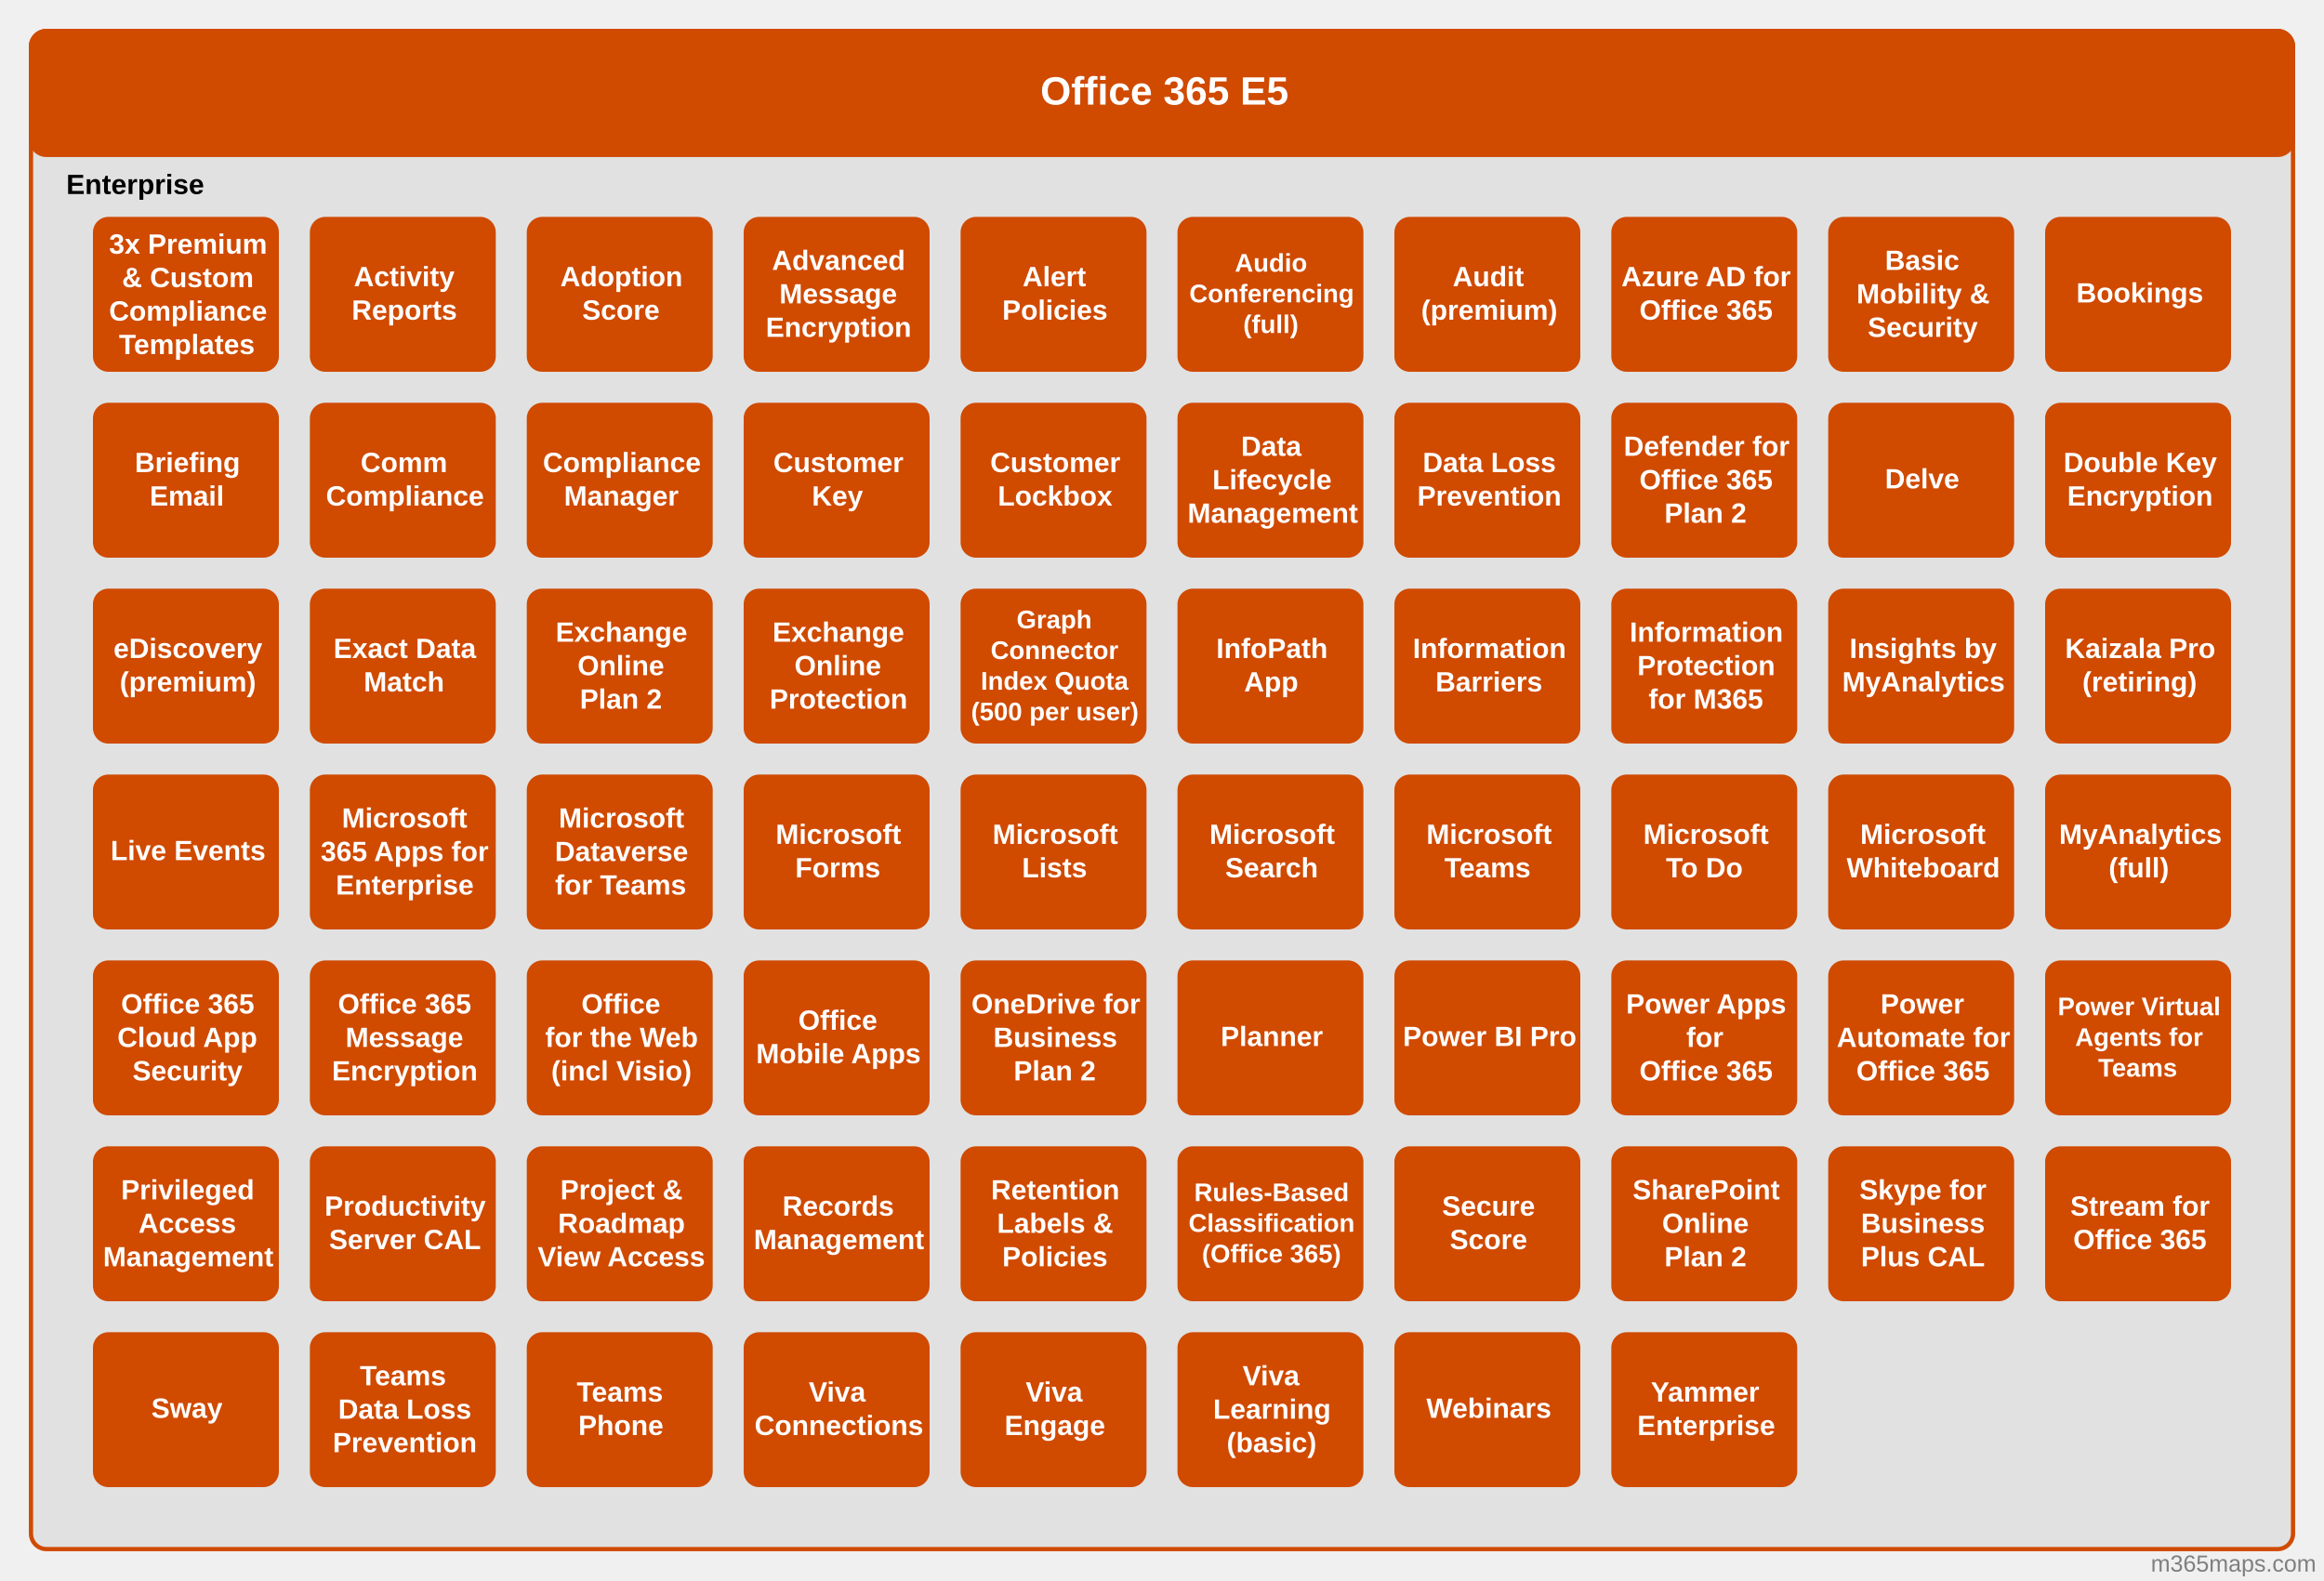
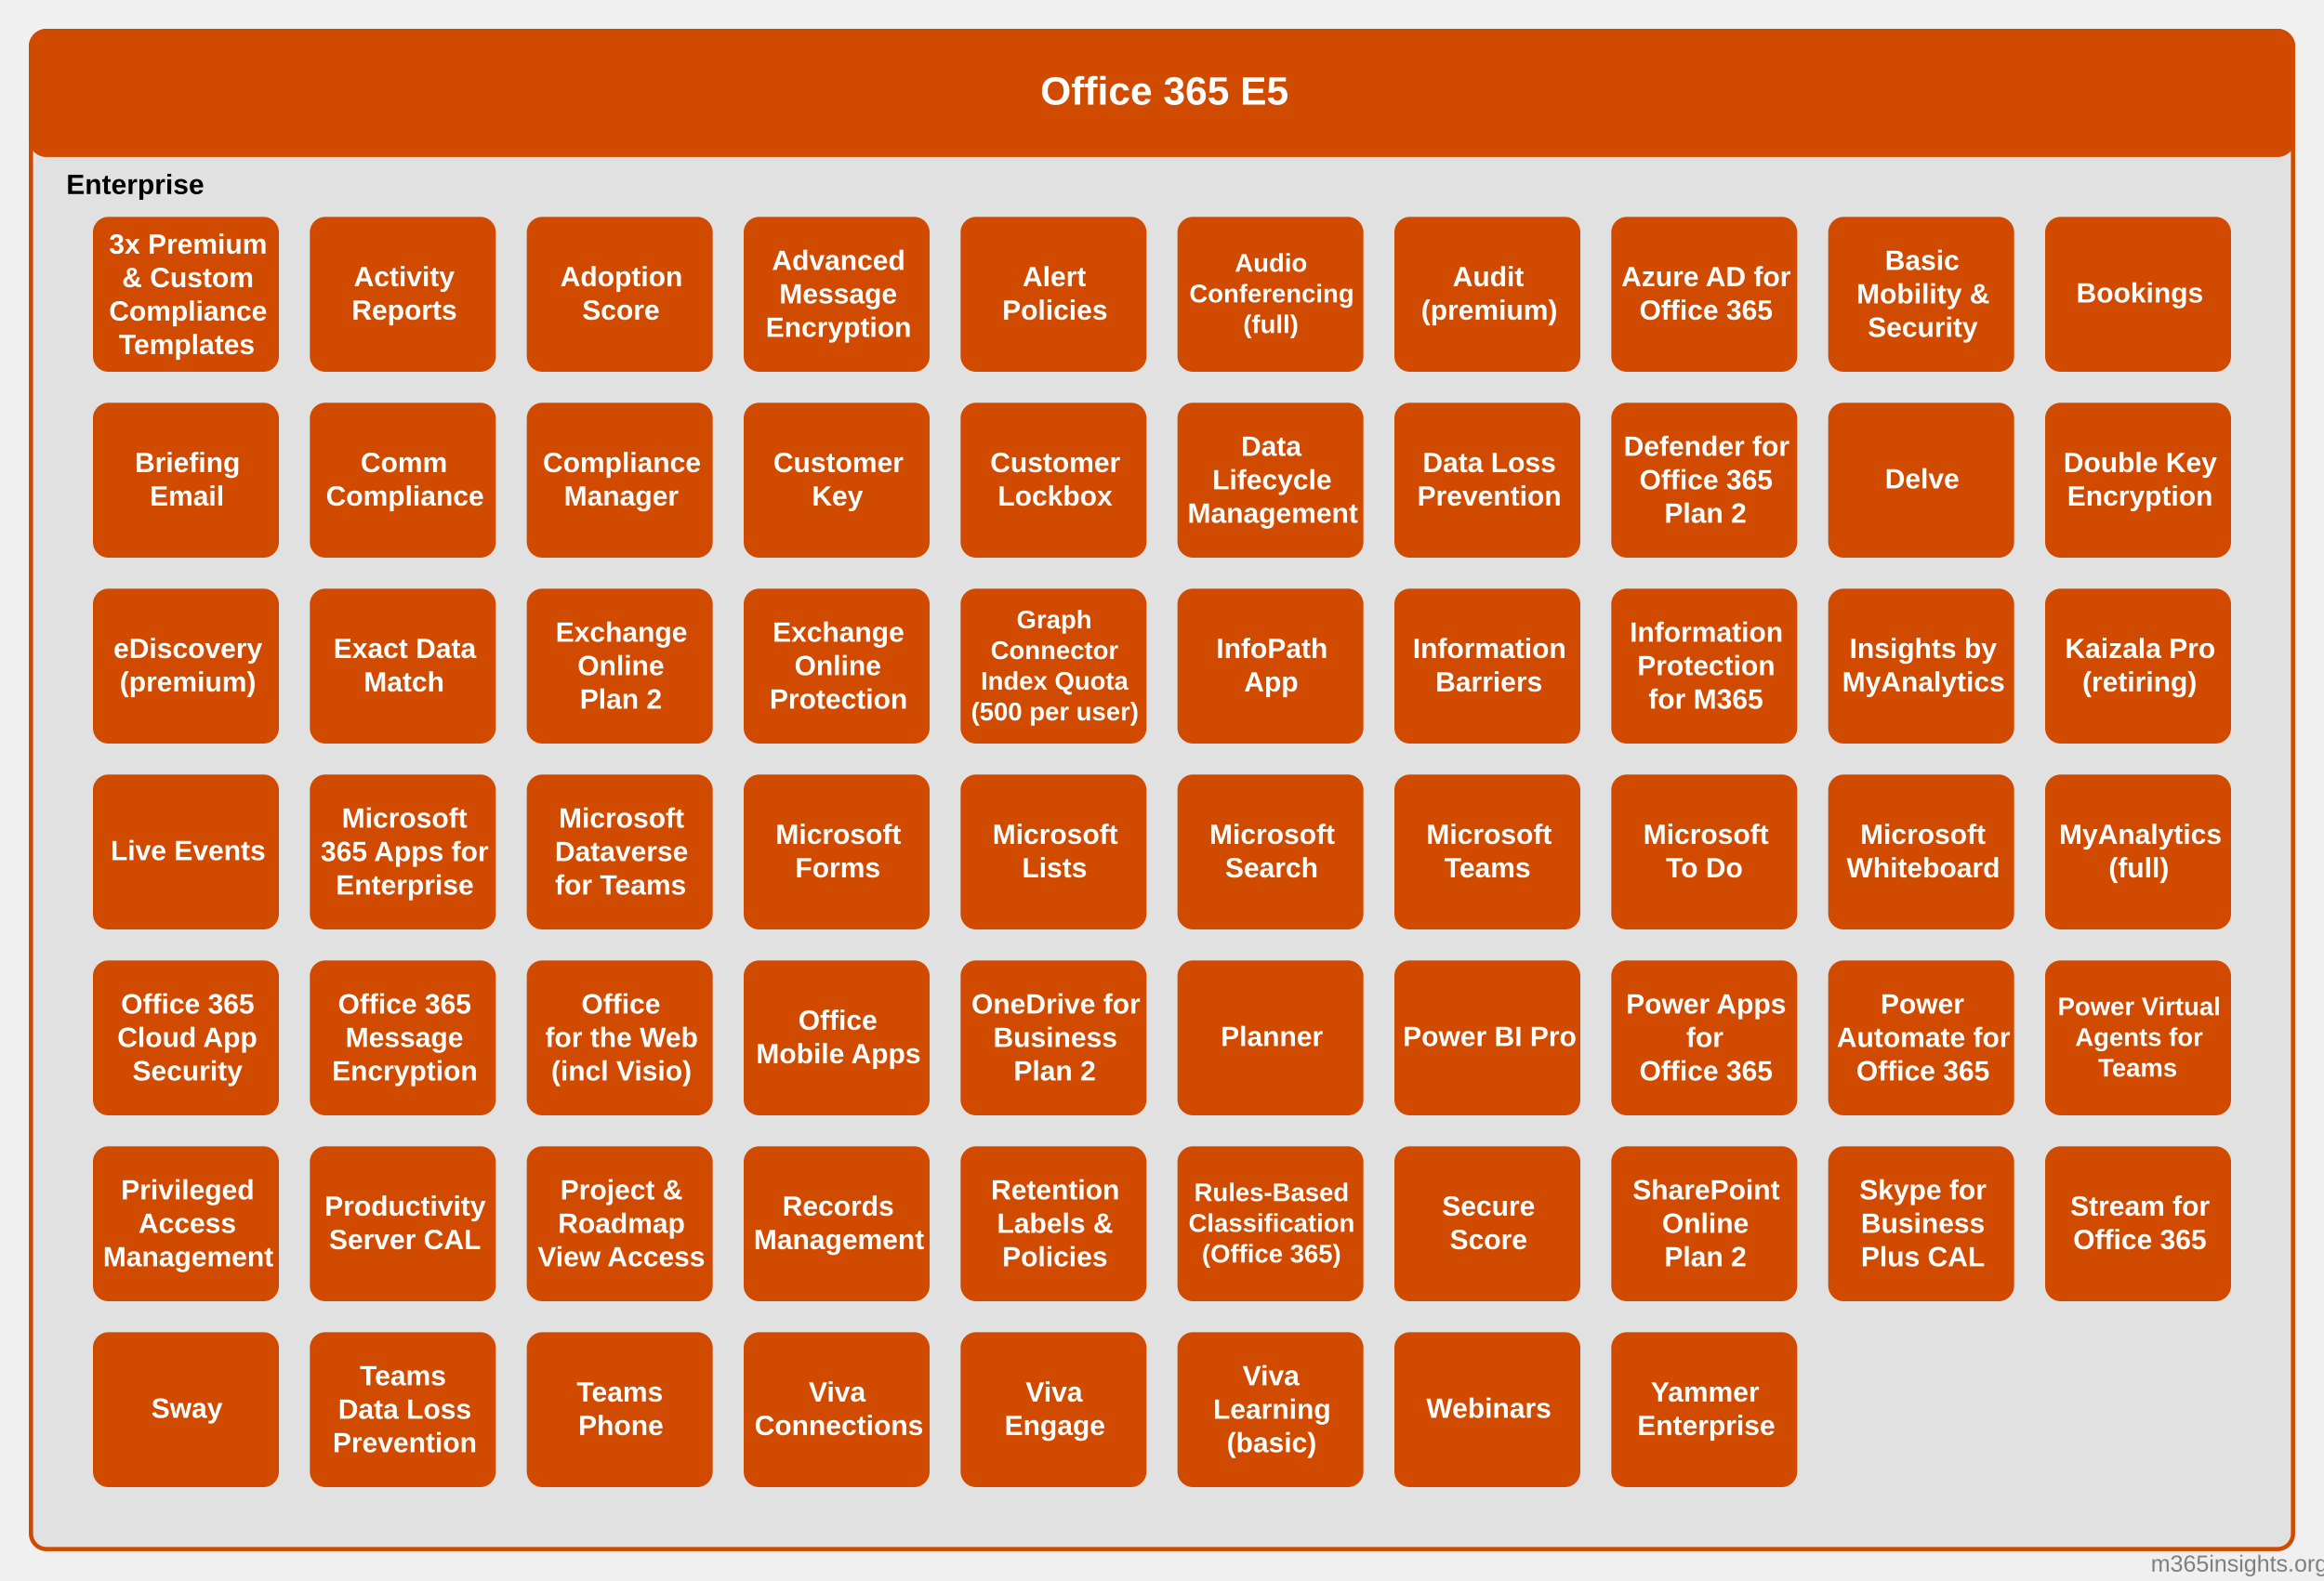
<svg xmlns="http://www.w3.org/2000/svg" width="1200" height="816" viewBox="0 0 1200 816" class="a">
  <style>
.b {fill:#a5a5a5;fill-opacity:0.2;stroke:#d04a00;stroke-linecap:round;stroke-linejoin:round;stroke-width:2.2}
.c {fill:#d04a00;stroke:#d04a00;stroke-linecap:round;stroke-linejoin:round;stroke-width:2.2}
.d {fill:#ffffff;font-family:Arial;font-size:1.7em;font-weight:bold}
.e {fill:none;stroke:none;stroke-linecap:round;stroke-linejoin:round;stroke-width:1}
.f {fill:#000000;font-family:Arial;font-size:1.2em;font-weight:bold}
.g {fill:#d04a00;stroke:none;stroke-linecap:round;stroke-linejoin:round;stroke-width:1}
.h {fill:#ffffff;font-family:Arial;font-size:1.2em;font-weight:bold}
.i {font-size:1em}
.j {fill:#ffffff;font-family:Arial;font-size:1.1em;font-weight:bold}
.k {fill:none;stroke:none;stroke-linecap:round;stroke-linejoin:round;stroke-width:0.8}
.l {fill:#7f7f7f;font-family:Arial;font-size:1em}
.a {fill:none;fill-rule:evenodd;font-size:12px;overflow:visible;stroke-linecap:square;stroke-miterlimit:3}
</style>
  <rect x="16" y="16" width="1168" height="784" rx="8" ry="8" class="b" />
  <a target="_blank" href="https://www.microsoft.com/microsoft-365/enterprise/compare-office-365-plans">
    <rect x="16" y="16" width="1168" height="64" rx="8" ry="8" class="c" />
    <text x="537.2" y="54" class="d">Office 365 E5</text>
  </a>
  <g>
    <rect x="16" y="80" width="1168" height="32" rx="8" ry="8" class="e" />
    <text x="34.2" y="100.2" class="f">Enterprise</text>
  </g>
  <a target="_blank" href="https://learn.microsoft.com/MicrosoftTeams/what-is-phone-system-in-office-365">
    <rect x="272" y="688" width="96" height="80" rx="8" ry="8" class="g" />
    <text x="297.8" y="723.8" class="h">Teams <tspan x="298.6" dy="1.2em" class="i">Phone</tspan>
    </text>
  </a>
  <a target="_blank" href="https://learn.microsoft.com/microsoftteams/audio-conferencing-in-office-365">
    <rect x="608" y="112" width="96" height="80" rx="8" ry="8" class="g" />
    <text x="637.6" y="140.3" class="j">Audio <tspan x="614.1" dy="1.2em" class="i">Conferencing </tspan>
      <tspan x="641.9" dy="1.2em" class="i">(full)</tspan>
    </text>
  </a>
  <a target="_blank" href="https://learn.microsoft.com/power-bi/service-get-started">
    <rect x="720" y="496" width="96" height="80" rx="8" ry="8" class="g" />
    <text x="724.4" y="540.2" class="h">Power BI Pro</text>
  </a>
  <a target="_blank" href="https://learn.microsoft.com/microsoft-365/compliance/customer-lockbox-requests">
    <rect x="496" y="208" width="96" height="80" rx="8" ry="8" class="g" />
    <text x="511.3" y="243.8" class="h">Customer <tspan x="515.2" dy="1.2em" class="i">Lockbox</tspan>
    </text>
  </a>
  <a target="_blank" href="https://learn.microsoft.com/microsoft-365/compliance/customer-key-overview">
    <rect x="384" y="208" width="96" height="80" rx="8" ry="8" class="g" />
    <text x="399.3" y="243.8" class="h">Customer <tspan x="419.2" dy="1.2em" class="i">Key</tspan>
    </text>
  </a>
  <a target="_blank" href="https://learn.microsoft.com/microsoft-365/compliance/overview-ediscovery-20">
    <rect x="48" y="304" width="96" height="80" rx="8" ry="8" class="g" />
    <text x="58.6" y="339.8" class="h">eDiscovery <tspan x="61.8" dy="1.2em" class="i">(premium)</tspan>
    </text>
  </a>
  <a target="_blank" href="https://learn.microsoft.com/microsoft-365/compliance/privileged-access-management-solution-overview">
    <rect x="48" y="592" width="96" height="80" rx="8" ry="8" class="g" />
    <text x="62.5" y="619.4" class="h">Privileged <tspan x="71.5" dy="1.2em" class="i">Access </tspan>
      <tspan x="53.2" dy="1.2em" class="i">Management</tspan>
    </text>
  </a>
  <a target="_blank" href="https://learn.microsoft.com/microsoft-365/compliance/dlp-microsoft-teams">
    <rect x="160" y="688" width="96" height="80" rx="8" ry="8" class="g" />
    <text x="185.8" y="715.4" class="h">Teams<tspan x="174.6" dy="1.2em" class="i">Data Loss </tspan>
      <tspan x="171.8" dy="1.2em" class="i">Prevention</tspan>
    </text>
  </a>
  <a target="_blank" href="https://learn.microsoft.com/microsoft-365/compliance/ome-advanced-message-encryption">
    <rect x="384" y="112" width="96" height="80" rx="8" ry="8" class="g" />
    <text x="398.6" y="139.4" class="h">Advanced <tspan x="402.4" dy="1.2em" class="i">Message </tspan>
      <tspan x="395.4" dy="1.2em" class="i">Encryption</tspan>
    </text>
  </a>
  <a target="_blank" href="https://learn.microsoft.com/microsoft-365/compliance/information-barriers">
    <rect x="720" y="304" width="96" height="80" rx="8" ry="8" class="g" />
    <text x="729.5" y="339.8" class="h">Information <tspan x="741.2" dy="1.2em" class="i">Barriers</tspan>
    </text>
  </a>
  <a target="_blank" href="https://learn.microsoft.com/office365/servicedescriptions/mya-service-description">
    <rect x="1056" y="400" width="96" height="80" rx="8" ry="8" class="g" />
    <text x="1063.2" y="435.8" class="h">MyAnalytics <tspan x="1088.8" dy="1.2em" class="i">(full)</tspan>
    </text>
  </a>
  <a target="_blank" href="https://learn.microsoft.com/microsoft-365/compliance/communication-compliance">
    <rect x="160" y="208" width="96" height="80" rx="8" ry="8" class="g" />
    <text x="186.2" y="243.8" class="h">Comm <tspan x="168.3" dy="1.2em" class="i">Compliance</tspan>
    </text>
  </a>
  <a target="_blank" href="https://learn.microsoft.com/cloud-app-security/editions-cloud-app-security-o365">
    <rect x="48" y="496" width="96" height="80" rx="8" ry="8" class="g" />
    <text x="62.5" y="523.4" class="h">Office 365 <tspan x="60.6" dy="1.2em" class="i">Cloud App </tspan>
      <tspan x="68.4" dy="1.2em" class="i">Security</tspan>
    </text>
  </a>
  <a target="_blank" href="https://learn.microsoft.com/microsoft-365/compliance/manage-data-governance">
    <rect x="608" y="208" width="96" height="80" rx="8" ry="8" class="g" />
    <text x="640.8" y="235.4" class="h">Data <tspan x="626" dy="1.2em" class="i">Lifecycle </tspan>
      <tspan x="613.2" dy="1.2em" class="i">Management</tspan>
    </text>
  </a>
  <a target="_blank" href="https://learn.microsoft.com/microsoft-365/compliance/records-management">
    <rect x="384" y="592" width="96" height="80" rx="8" ry="8" class="g" />
    <text x="404" y="627.8" class="h">Records <tspan x="389.2" dy="1.2em" class="i">Management</tspan>
    </text>
  </a>
  <a target="_blank" href="https://learn.microsoft.com/microsoft-365/compliance/advanced-audit">
    <rect x="720" y="112" width="96" height="80" rx="8" ry="8" class="g" />
    <text x="750.1" y="147.8" class="h">Audit <tspan x="733.8" dy="1.2em" class="i">(premium)</tspan>
    </text>
  </a>
  <a target="_blank" href="https://learn.microsoft.com/microsoft-365/compliance/double-key-encryption">
    <rect x="1056" y="208" width="96" height="80" rx="8" ry="8" class="g" />
    <text x="1065.5" y="243.8" class="h">Double Key <tspan x="1067.4" dy="1.2em" class="i">Encryption</tspan>
    </text>
  </a>
  <a target="_blank" href="https://learn.microsoft.com/office365/servicedescriptions/office-365-advanced-threat-protection-service-description#feature-availability-across-advanced-threat-protection-atp-plans">
    <rect x="832" y="208" width="96" height="80" rx="8" ry="8" class="g" />
    <text x="838.4" y="235.4" class="h">Defender for <tspan x="846.5" dy="1.2em" class="i">Office 365 </tspan>
      <tspan x="859.4" dy="1.2em" class="i">Plan 2</tspan>
    </text>
  </a>
  <a target="_blank" href="https://learn.microsoft.com/microsoft-365/compliance/apply-sensitivity-label-automatically">
    <rect x="608" y="592" width="96" height="80" rx="8" ry="8" class="g" />
    <text x="616.6" y="620.3" class="j">Rules-Based <tspan x="613.7" dy="1.2em" class="i">Classification</tspan>
      <tspan x="620.6" dy="1.2em" class="i">(Office 365)</tspan>
    </text>
  </a>
  <a target="_blank" href="https://www.microsoft.com/licensing/terms/product/CALandMLEquivalencyLicenses/">
    <rect x="944" y="592" width="96" height="80" rx="8" ry="8" class="g" />
    <text x="960.1" y="619.4" class="h">Skype for <tspan x="960.9" dy="1.2em" class="i">Business </tspan>
      <tspan x="960.9" dy="1.2em" class="i">Plus CAL</tspan>
    </text>
  </a>
  <a target="_blank" href="https://learn.microsoft.com/microsoft-365/compliance/sit-learn-about-exact-data-match-based-sits">
    <rect x="160" y="304" width="96" height="80" rx="8" ry="8" class="g" />
    <text x="172.2" y="339.8" class="h">Exact Data <tspan x="187.8" dy="1.2em" class="i">Match</tspan>
    </text>
  </a>
  <a target="_blank" href="https://www.microsoft.com/microsoft-365/business/microsoft-365-apps-for-enterprise-product">
    <rect x="160" y="400" width="96" height="80" rx="8" ry="8" class="g" />
    <text x="176.5" y="427.4" class="h">Microsoft <tspan x="165.6" dy="1.2em" class="i">365 Apps for </tspan>
      <tspan x="173.4" dy="1.2em" class="i">Enterprise</tspan>
    </text>
  </a>
  <a target="_blank" href="https://products.office.com/business/task-management-software">
    <rect x="608" y="496" width="96" height="80" rx="8" ry="8" class="g" />
    <text x="630.3" y="540.2" class="h">Planner</text>
  </a>
  <a target="_blank" href="https://learn.microsoft.com/microsoftteams/teams-live-events/what-are-teams-live-events">
    <rect x="48" y="400" width="96" height="80" rx="8" ry="8" class="g" />
    <text x="57.1" y="444.2" class="h">Live Events</text>
  </a>
  <a target="_blank" href="https://learn.microsoft.com/viva/insights/personal/overview/plans-environments">
    <rect x="944" y="304" width="96" height="80" rx="8" ry="8" class="g" />
    <text x="955" y="339.8" class="h">Insights by <tspan x="951.2" dy="1.2em" class="i">MyAnalytics</tspan>
    </text>
  </a>
  <a target="_blank" href="https://learn.microsoft.com/microsoftteams/set-up-webinars">
    <rect x="720" y="688" width="96" height="80" rx="8" ry="8" class="g" />
    <text x="736.5" y="732.2" class="h">Webinars</text>
  </a>
  <a target="_blank" href="https://products.office.com/microsoft-teams/">
    <rect x="720" y="400" width="96" height="80" rx="8" ry="8" class="g" />
    <text x="736.5" y="435.8" class="h">Microsoft <tspan x="745.8" dy="1.2em" class="i">Teams</tspan>
    </text>
  </a>
  <a target="_blank" href="https://learn.microsoft.com/stream/">
    <rect x="1056" y="592" width="96" height="80" rx="8" ry="8" class="g" />
    <text x="1069" y="627.8" class="h">Stream for <tspan x="1070.5" dy="1.2em" class="i">Office 365</tspan>
    </text>
  </a>
  <a target="_blank" href="https://learn.microsoft.com/sharepoint/introduction">
    <rect x="832" y="592" width="96" height="80" rx="8" ry="8" class="g" />
    <text x="843" y="619.4" class="h">SharePoint <tspan x="858.2" dy="1.2em" class="i">Online </tspan>
      <tspan x="859.4" dy="1.2em" class="i">Plan 2</tspan>
    </text>
  </a>
  <a target="_blank" href="https://learn.microsoft.com/office365/servicedescriptions/onedrive-for-business-service-description">
    <rect x="496" y="496" width="96" height="80" rx="8" ry="8" class="g" />
    <text x="501.6" y="523.4" class="h">OneDrive for <tspan x="512.9" dy="1.2em" class="i">Business </tspan>
      <tspan x="523.4" dy="1.2em" class="i">Plan 2</tspan>
    </text>
  </a>
  <a target="_blank" href="https://support.office.com/sway">
    <rect x="48" y="688" width="96" height="80" rx="8" ry="8" class="g" />
    <text x="78.1" y="732.2" class="h">Sway</text>
  </a>
  <a target="_blank" href="https://support.office.com/forms">
    <rect x="384" y="400" width="96" height="80" rx="8" ry="8" class="g" />
    <text x="400.5" y="435.8" class="h">Microsoft <tspan x="410.6" dy="1.2em" class="i">Forms</tspan>
    </text>
  </a>
  <a target="_blank" href="https://learn.microsoft.com/office365/securitycompliance/data-loss-prevention-policies">
    <rect x="720" y="208" width="96" height="80" rx="8" ry="8" class="g" />
    <text x="734.6" y="243.8" class="h">Data Loss <tspan x="731.8" dy="1.2em" class="i">Prevention</tspan>
    </text>
  </a>
  <a target="_blank" href="https://learn.microsoft.com/microsoft-365/compliance/retention">
    <rect x="496" y="592" width="96" height="80" rx="8" ry="8" class="g" />
    <text x="511.7" y="619.4" class="h">Retention <tspan x="514.8" dy="1.2em" class="i">Labels &amp; </tspan>
      <tspan x="517.5" dy="1.2em" class="i">Policies</tspan>
    </text>
  </a>
  <a target="_blank" href="https://learn.microsoft.com/office365/servicedescriptions/exchange-online-protection-service-description/exchange-online-protection-service-description">
    <rect x="384" y="304" width="96" height="80" rx="8" ry="8" class="g" />
    <text x="398.9" y="331.4" class="h">Exchange <tspan x="410.2" dy="1.2em" class="i">Online </tspan>
      <tspan x="397.4" dy="1.2em" class="i">Protection</tspan>
    </text>
  </a>
  <a target="_blank" href="https://products.office.com/en/business/microsoft-kaizala">
    <rect x="1056" y="304" width="96" height="80" rx="8" ry="8" class="g" />
    <text x="1066.3" y="339.8" class="h">Kaizala Pro<tspan x="1075.2" dy="1.2em" class="i">(retiring)</tspan>
    </text>
  </a>
  <a target="_blank" href="https://learn.microsoft.com/office365/servicedescriptions/exchange-online-service-description/exchange-online-service-description#feature-availability-across-exchange-online-standalone-plans">
    <rect x="272" y="304" width="96" height="80" rx="8" ry="8" class="g" />
    <text x="286.9" y="331.4" class="h">Exchange <tspan x="298.2" dy="1.2em" class="i">Online </tspan>
      <tspan x="299.4" dy="1.2em" class="i">Plan 2</tspan>
    </text>
  </a>
  <a target="_blank" href="https://learn.microsoft.com/powerapps/teams/overview-data-platform">
    <rect x="272" y="400" width="96" height="80" rx="8" ry="8" class="g" />
    <text x="288.5" y="427.4" class="h">Microsoft <tspan x="286.5" dy="1.2em" class="i">Dataverse </tspan>
      <tspan x="286.6" dy="1.2em" class="i">for Teams</tspan>
    </text>
  </a>
  <a target="_blank" href="https://www.microsoft.com/microsoft-365/microsoft-lists">
    <rect x="496" y="400" width="96" height="80" rx="8" ry="8" class="g" />
    <text x="512.5" y="435.8" class="h">Microsoft <tspan x="527.7" dy="1.2em" class="i">Lists</tspan>
    </text>
  </a>
  <a target="_blank" href="https://learn.microsoft.com/microsoft-365/bookings/bookings-overview">
    <rect x="1056" y="112" width="96" height="80" rx="8" ry="8" class="g" />
    <text x="1072.1" y="156.2" class="h">Bookings</text>
  </a>
  <a target="_blank" href="https://www.microsoft.com/download/details.aspx?id=48734">
    <rect x="608" y="304" width="96" height="80" rx="8" ry="8" class="g" />
    <text x="628" y="339.8" class="h">InfoPath<tspan x="642.4" dy="1.2em" class="i">App</tspan>
    </text>
  </a>
  <a target="_blank" href="https://learn.microsoft.com/microsoft-365/compliance/alert-policies">
    <rect x="496" y="112" width="96" height="80" rx="8" ry="8" class="g" />
    <text x="528" y="147.8" class="h">Alert <tspan x="517.5" dy="1.2em" class="i">Policies</tspan>
    </text>
  </a>
  <a target="_blank" href="https://learn.microsoft.com/microsoft-365/whiteboard/">
    <rect x="944" y="400" width="96" height="80" rx="8" ry="8" class="g" />
    <text x="960.5" y="435.8" class="h">Microsoft <tspan x="953.5" dy="1.2em" class="i">Whiteboard</tspan>
    </text>
  </a>
  <a target="_blank" href="https://www.microsoft.com/microsoft-365/microsoft-to-do-list-app">
    <rect x="832" y="400" width="96" height="80" rx="8" ry="8" class="g" />
    <text x="848.5" y="435.8" class="h">Microsoft <tspan x="860.2" dy="1.2em" class="i">To Do</tspan>
    </text>
  </a>
  <a target="_blank" href="https://learn.microsoft.com/power-virtual-agents/teams/fundamentals-what-is-power-virtual-agents-teams">
    <rect x="1056" y="496" width="96" height="80" rx="8" ry="8" class="g" />
    <text x="1062.5" y="524.3" class="j">Power Virtual <tspan x="1071.5" dy="1.2em" class="i">Agents for </tspan>
      <tspan x="1083.4" dy="1.2em" class="i">Teams</tspan>
    </text>
  </a>
  <a target="_blank" href="https://products.office.com/mobile/office">
    <rect x="384" y="496" width="96" height="80" rx="8" ry="8" class="g" />
    <text x="412.2" y="531.8" class="h">Office<tspan x="390.4" dy="1.2em" class="i">Mobile Apps</tspan>
    </text>
  </a>
  <a target="_blank" href="https://learn.microsoft.com/office365/servicedescriptions/office-online-service-description/office-online-service-description">
    <rect x="272" y="496" width="96" height="80" rx="8" ry="8" class="g" />
    <text x="300.2" y="523.4" class="h">Office<tspan x="281.5" dy="1.2em" class="i">for the Web</tspan>
      <tspan x="284.6" dy="1.2em" class="i">(incl Visio)</tspan>
    </text>
  </a>
  <a target="_blank" href="https://learn.microsoft.com/microsoft-365/admin/basic-mobility-security/capabilities">
    <rect x="944" y="112" width="96" height="80" rx="8" ry="8" class="g" />
    <text x="973.3" y="139.4" class="h">Basic <tspan x="958.6" dy="1.2em" class="i">Mobility &amp; </tspan>
      <tspan x="964.4" dy="1.2em" class="i">Security</tspan>
    </text>
  </a>
  <a target="_blank" href="https://azure.microsoft.com/pricing/details/active-directory/">
    <rect x="832" y="112" width="96" height="80" rx="8" ry="8" class="g" />
    <text x="837.2" y="147.8" class="h">Azure AD for <tspan x="846.5" dy="1.2em" class="i">Office 365</tspan>
    </text>
  </a>
  <a target="_blank" href="https://learn.microsoft.com/microsoft-365/compliance/sensitivity-labels">
    <rect x="832" y="304" width="96" height="80" rx="8" ry="8" class="g" />
    <text x="841.5" y="331.4" class="h">Information <tspan x="845.4" dy="1.2em" class="i">Protection</tspan>
      <tspan x="851.2" dy="1.2em" class="i">for M365</tspan>
    </text>
  </a>
  <a target="_blank" href="https://learn.microsoft.com/microsoft-365/compliance/ome">
    <rect x="160" y="496" width="96" height="80" rx="8" ry="8" class="g" />
    <text x="174.5" y="523.4" class="h">Office 365 <tspan x="178.4" dy="1.2em" class="i">Message </tspan>
      <tspan x="171.4" dy="1.2em" class="i">Encryption</tspan>
    </text>
  </a>
  <a target="_blank" href="https://www.microsoft.com/microsoft-viva/connections">
    <rect x="384" y="688" width="96" height="80" rx="8" ry="8" class="g" />
    <text x="417.6" y="723.8" class="h">Viva <tspan x="389.6" dy="1.2em" class="i">Connections</tspan>
    </text>
  </a>
  <a target="_blank" href="https://www.microsoft.com/microsoft-viva/learning">
    <rect x="608" y="688" width="96" height="80" rx="8" ry="8" class="g" />
    <text x="641.6" y="715.4" class="h">Viva <tspan x="626.4" dy="1.2em" class="i">Learning </tspan>
      <tspan x="633.4" dy="1.2em" class="i">(basic)</tspan>
    </text>
  </a>
  <a target="_blank" href="https://www.microsoft.com/licensing/terms/product/CALandMLEquivalencyLicenses/">
    <rect x="160" y="592" width="96" height="80" rx="8" ry="8" class="g" />
    <text x="167.6" y="627.8" class="h">Productivity <tspan x="169.9" dy="1.2em" class="i">Server CAL</tspan>
    </text>
  </a>
  <a target="_blank" href="https://learn.microsoft.com/project-for-the-web/office-365-user-view-access-to-project-and-roadmap">
    <rect x="272" y="592" width="96" height="80" rx="8" ry="8" class="g" />
    <text x="289.3" y="619.4" class="h">Project &amp; <tspan x="288.1" dy="1.2em" class="i">Roadmap </tspan>
      <tspan x="277.6" dy="1.2em" class="i">View Access</tspan>
    </text>
  </a>
  <a target="_blank" href="https://learn.microsoft.com/viva/engage/overview">
    <rect x="496" y="688" width="96" height="80" rx="8" ry="8" class="g" />
    <text x="529.6" y="723.8" class="h">Viva <tspan x="518.7" dy="1.2em" class="i">Engage</tspan>
    </text>
  </a>
  <a target="_blank" href="https://support.microsoft.com/office/1315665a-c6af-4409-a28d-49f8916878ca">
    <rect x="944" y="208" width="96" height="80" rx="8" ry="8" class="g" />
    <text x="973.3" y="252.2" class="h">Delve</text>
  </a>
  <a target="_blank" href="https://learn.microsoft.com/microsoft-365/compliance/compliance-manager-overview">
    <rect x="272" y="208" width="96" height="80" rx="8" ry="8" class="g" />
    <text x="280.3" y="243.8" class="h">Compliance <tspan x="291.2" dy="1.2em" class="i">Manager</tspan>
    </text>
  </a>
  <a target="_blank" href="https://learn.microsoft.com/microsoft-365/security/defender/microsoft-secure-score">
    <rect x="720" y="592" width="96" height="80" rx="8" ry="8" class="g" />
    <text x="744.6" y="627.8" class="h">Secure <tspan x="748.6" dy="1.2em" class="i">Score</tspan>
    </text>
  </a>
  <a target="_blank" href="https://products.office.com/yammer/yammer-overview">
    <rect x="832" y="688" width="96" height="80" rx="8" ry="8" class="g" />
    <text x="852.4" y="723.8" class="h">Yammer <tspan x="845.4" dy="1.2em" class="i">Enterprise</tspan>
    </text>
  </a>
  <a target="_blank" href="https://learn.microsoft.com/microsoft-365/admin/adoption/adoption-score">
    <rect x="272" y="112" width="96" height="80" rx="8" ry="8" class="g" />
    <text x="289.3" y="147.8" class="h">Adoption <tspan x="300.6" dy="1.2em" class="i">Score</tspan>
    </text>
  </a>
  <a target="_blank" href="https://learn.microsoft.com/microsoft-365/admin/activity-reports/activity-reports">
    <rect x="160" y="112" width="96" height="80" rx="8" ry="8" class="g" />
    <text x="182.7" y="147.8" class="h">Activity <tspan x="181.6" dy="1.2em" class="i">Reports</tspan>
    </text>
  </a>
  <a target="_blank" href="https://learn.microsoft.com/viva/insights/personal/briefing/be-overview">
    <rect x="48" y="208" width="96" height="80" rx="8" ry="8" class="g" />
    <text x="69.6" y="243.8" class="h">Briefing <tspan x="77.3" dy="1.2em" class="i">Email</tspan>
    </text>
  </a>
-   <a target="_blank" href="https://m365maps.com/">
+   <a target="_blank" href="https://m365insights.org/">
    <rect y="800" width="1200" height="16" class="k" />
-     <text x="1110.6" y="811.6" class="l">m365maps.com</text>
+     <text x="1110.6" y="811.6" class="l">m365insights.org</text>
  </a>
  <a target="_blank" href="https://learn.microsoft.com/microsoftsearch/overview-microsoft-search">
    <rect x="608" y="400" width="96" height="80" rx="8" ry="8" class="g" />
    <text x="624.5" y="435.8" class="h">Microsoft <tspan x="632.6" dy="1.2em" class="i">Search</tspan>
    </text>
  </a>
  <a target="_blank" href="https://learn.microsoft.com/microsoftsearch/licensing#entitlement-built-into-microsoft-365-or-office-365-e5-licenses">
    <rect x="496" y="304" width="96" height="80" rx="8" ry="8" class="g" />
    <text x="524.9" y="324.5" class="j">Graph <tspan x="511.5" dy="1.2em" class="i">Connector </tspan>
      <tspan x="506.4" dy="1.2em" class="i">Index Quota </tspan>
      <tspan x="501.4" dy="1.2em" class="i">(500 per user)</tspan>
    </text>
  </a>
  <a target="_blank" href="https://powerapps.microsoft.com/">
    <rect x="832" y="496" width="96" height="80" rx="8" ry="8" class="g" />
    <text x="839.6" y="523.4" class="h">Power Apps<tspan x="870.7" dy="1.2em" class="i">for </tspan>
      <tspan x="846.5" dy="1.2em" class="i">Office 365</tspan>
    </text>
  </a>
  <a target="_blank" href="https://powerautomate.microsoft.com/">
    <rect x="944" y="496" width="96" height="80" rx="8" ry="8" class="g" />
    <text x="971" y="523.4" class="h">Power <tspan x="948.4" dy="1.2em" class="i">Automate for</tspan>
      <tspan x="958.5" dy="1.2em" class="i">Office 365</tspan>
    </text>
  </a>
  <a target="_blank" href="https://learn.microsoft.com/office365/servicedescriptions/microsoft-365-service-descriptions/microsoft-365-tenantlevel-services-licensing-guidance/microsoft-365-security-compliance-licensing-guidance#which-templates-are-included-by-default-free-of-cost">
    <rect x="48" y="112" width="96" height="80" rx="8" ry="8" class="g" />
    <text x="56.3" y="131" class="h">3x Premium <tspan x="63" dy="1.2em" class="i">&amp; Custom </tspan>
      <tspan x="56.3" dy="1.2em" class="i">Compliance </tspan>
      <tspan x="61.4" dy="1.2em" class="i">Templates</tspan>
    </text>
  </a>
</svg>
